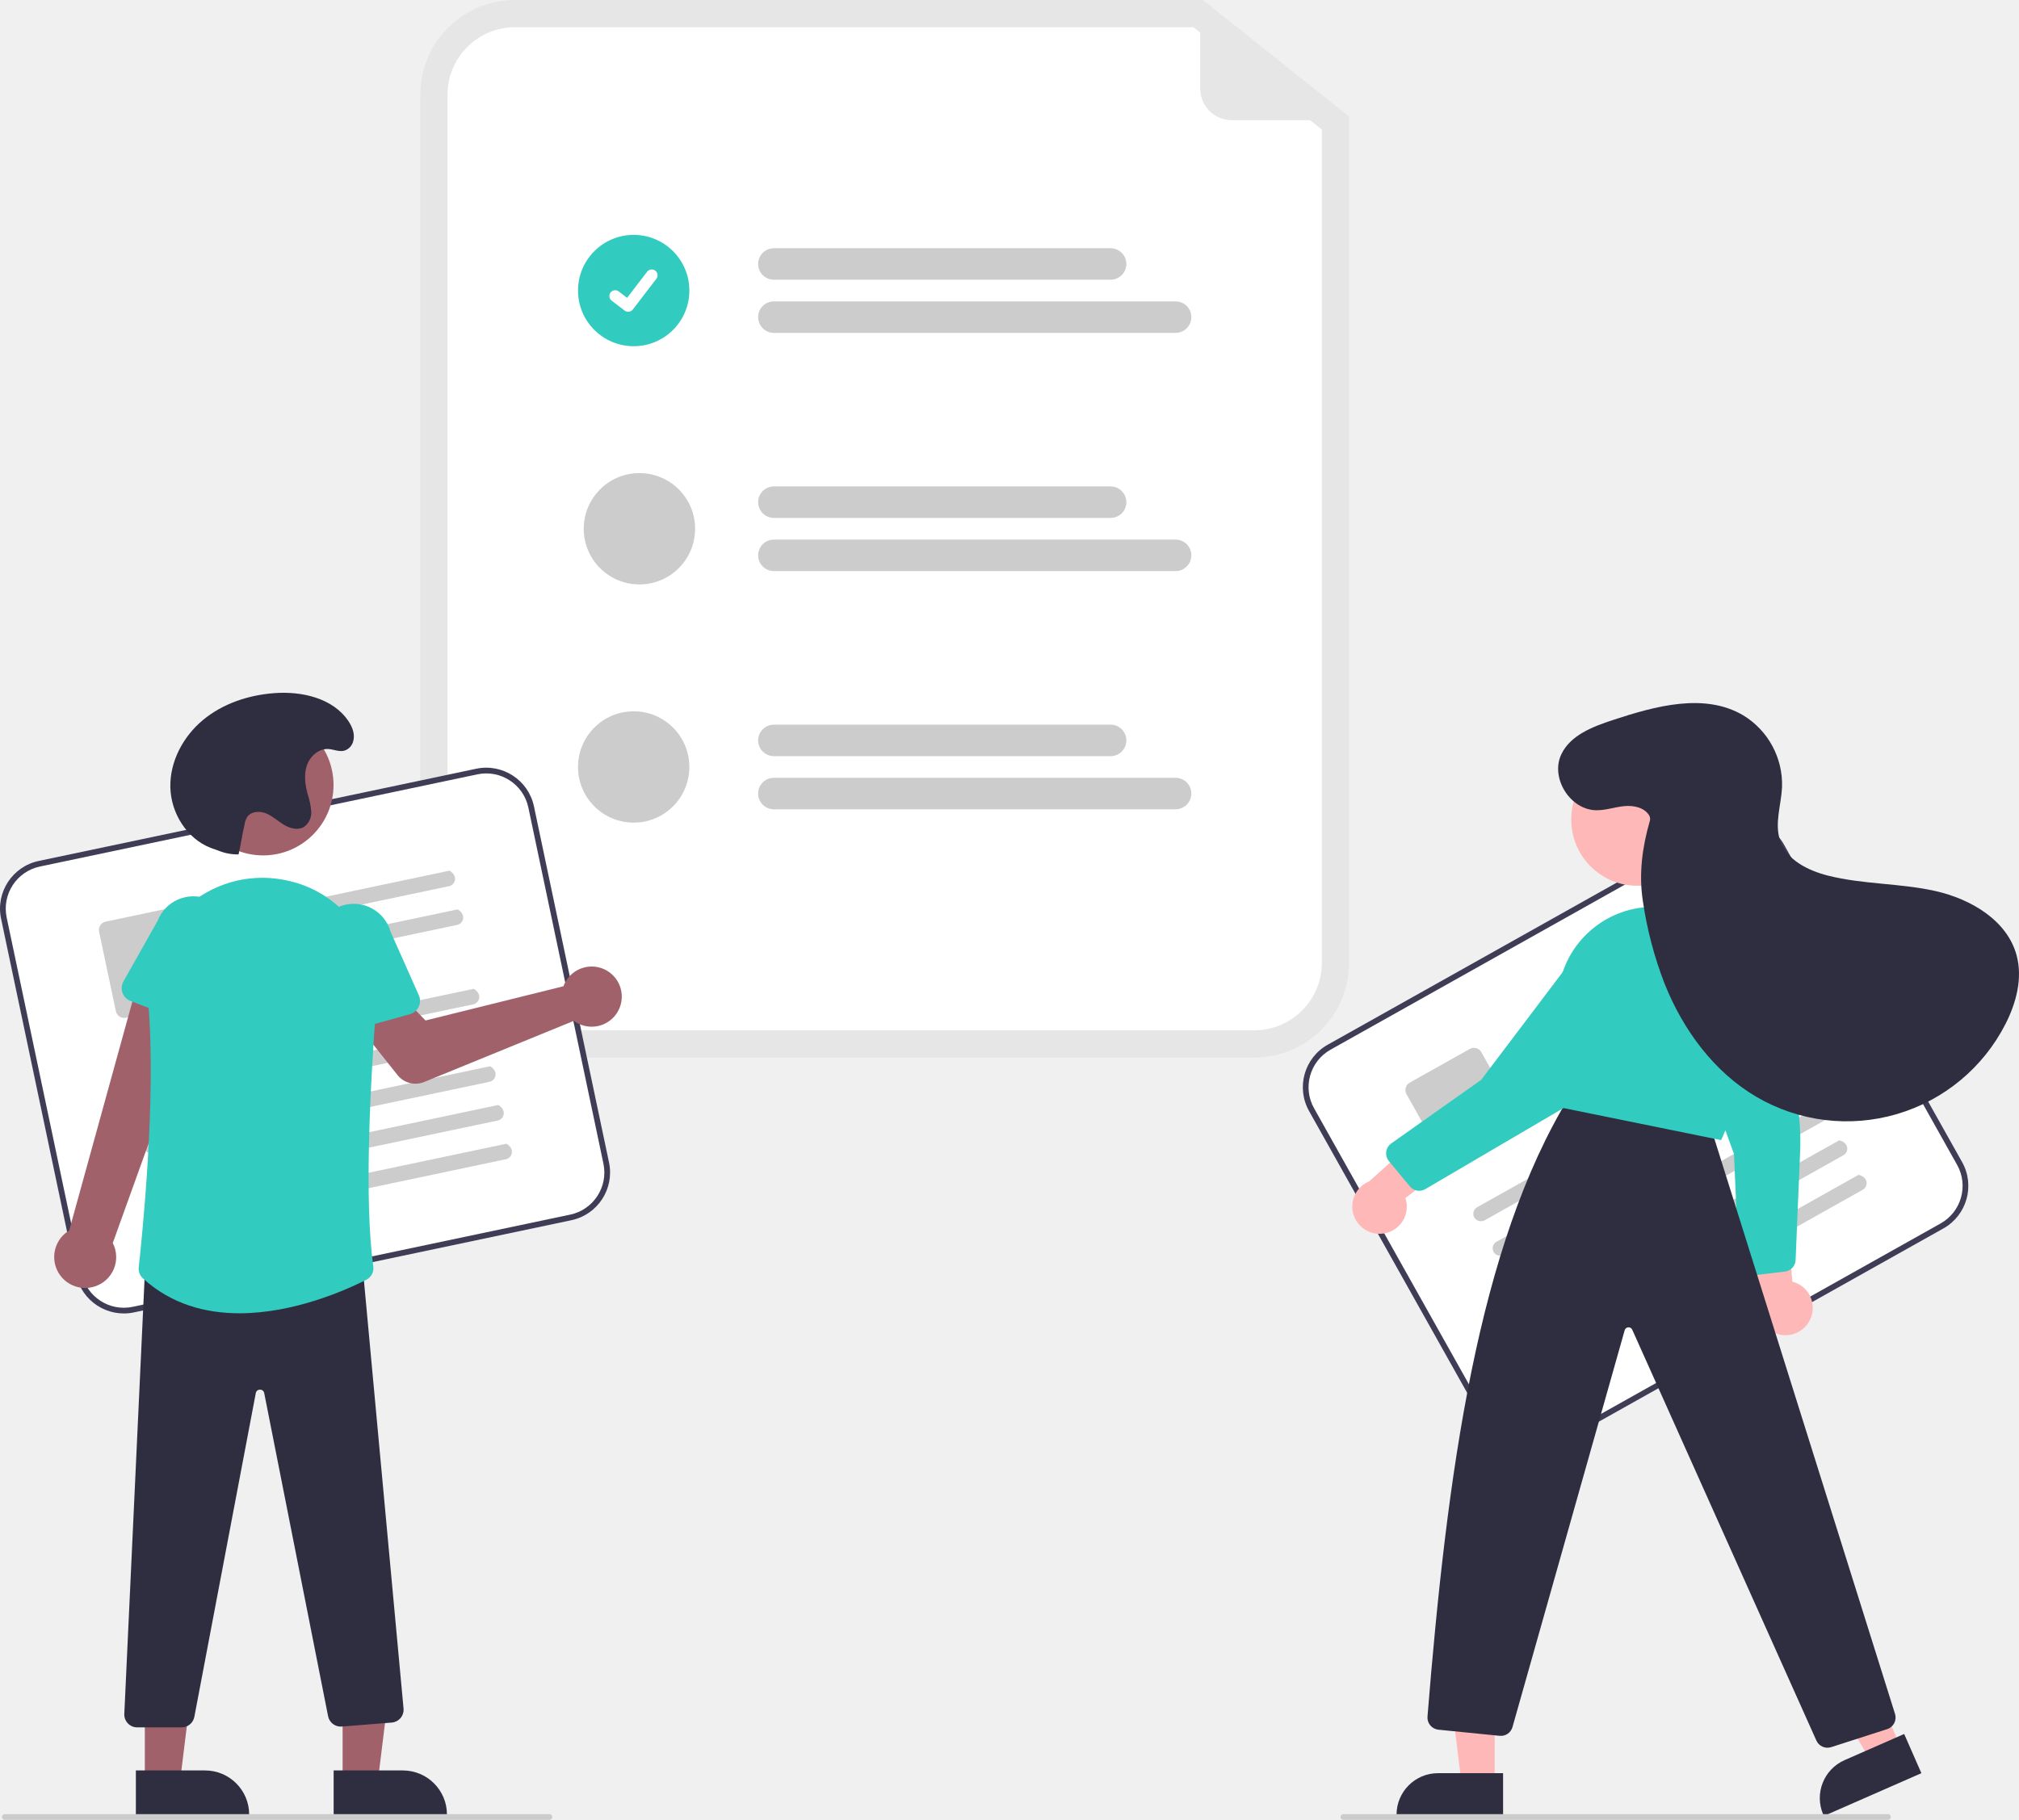
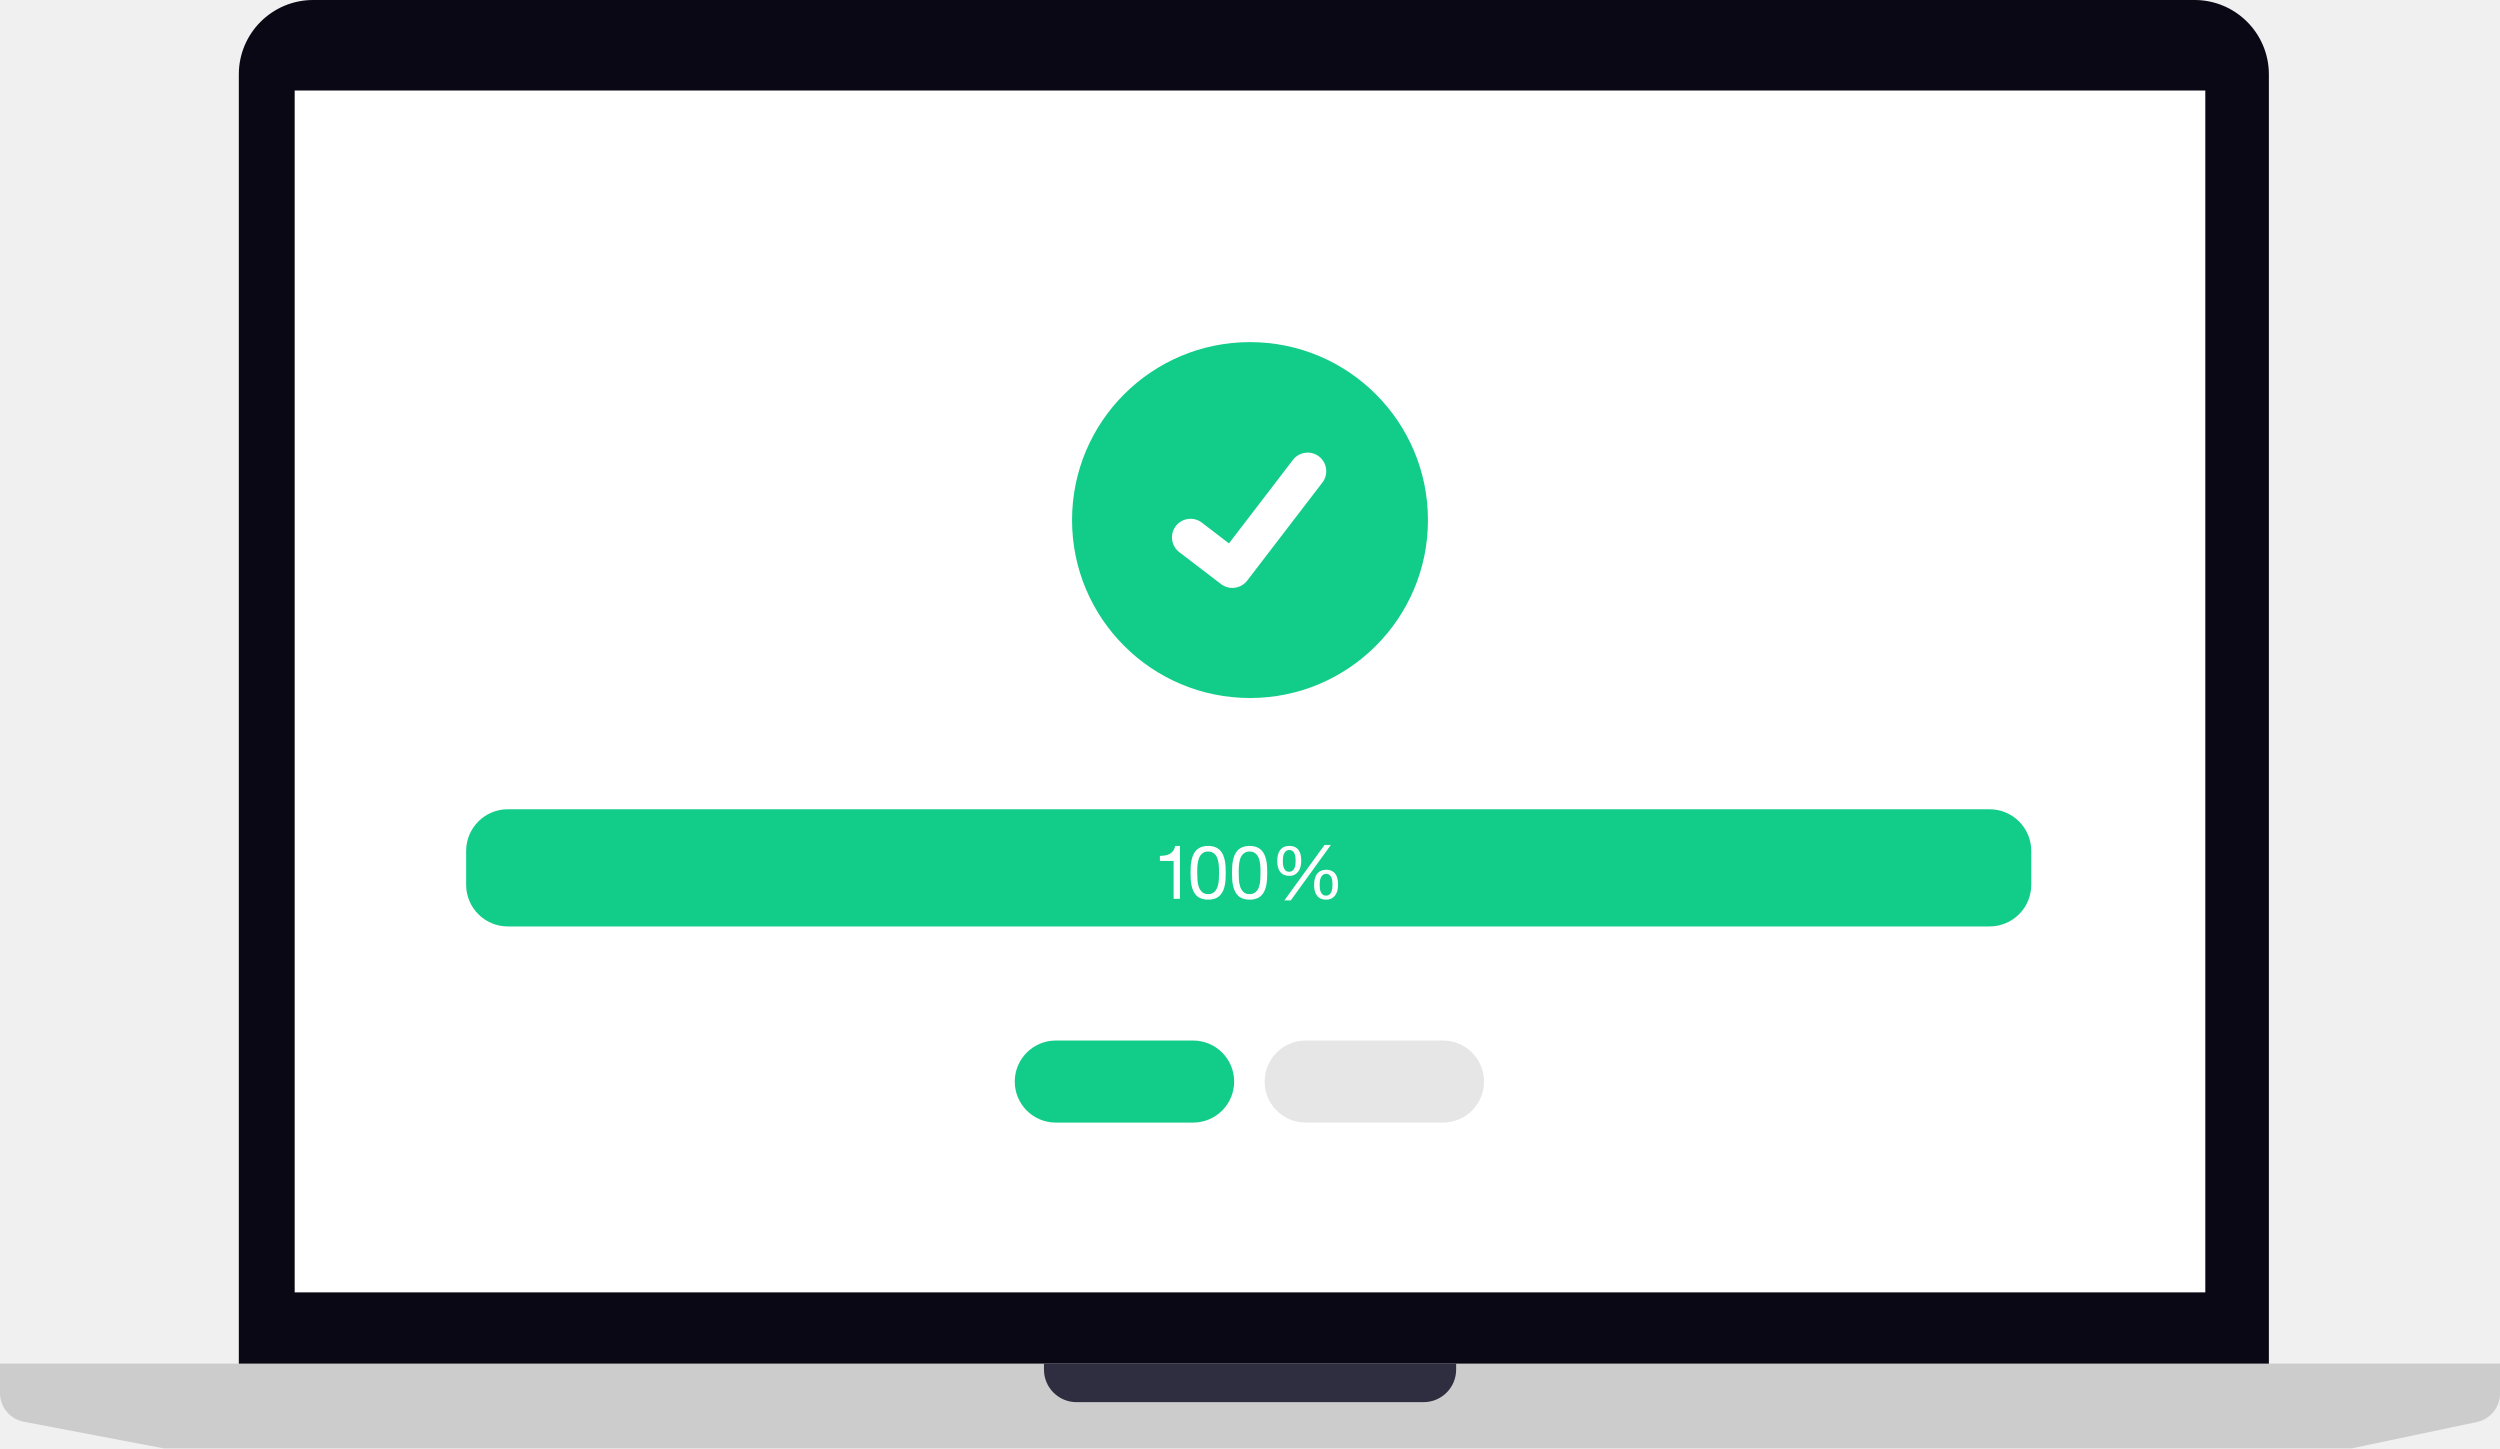
- <svg xmlns="http://www.w3.org/2000/svg" width="704.362" height="635" viewBox="0 0 704.362 635" role="img" artist="Katerina Limpitsouni" source="https://undraw.co/">
-   <path d="M685.451,501.5h-258a33.037,33.037,0,0,1-33-33v-303a33.037,33.037,0,0,1,33-33H667.478l50.973,40.629V468.5A33.037,33.037,0,0,1,685.451,501.5Z" transform="translate(-247.8189 -132.5)" fill="#e6e6e6" />
-   <path d="M427.451,142a23.527,23.527,0,0,0-23.5,23.5v303a23.527,23.527,0,0,0,23.5,23.5h258a23.527,23.527,0,0,0,23.5-23.5V177.706L664.155,142Z" transform="translate(-247.8189 -132.5)" fill="#fff" />
-   <path d="M635.27,230.104H517.806a5.495,5.495,0,1,1,0-10.991h117.464a5.495,5.495,0,1,1,0,10.991Z" transform="translate(-247.8189 -132.5)" fill="#ccc" />
-   <path d="M657.939,248.651H517.806a5.495,5.495,0,1,1,0-10.991H657.939a5.495,5.495,0,1,1,0,10.991Z" transform="translate(-247.8189 -132.5)" fill="#ccc" />
-   <path d="M635.27,313.222H517.806a5.495,5.495,0,1,1,0-10.991h117.464a5.495,5.495,0,1,1,0,10.991Z" transform="translate(-247.8189 -132.5)" fill="#ccc" />
-   <path d="M657.939,331.769H517.806a5.495,5.495,0,1,1,0-10.991H657.939a5.495,5.495,0,1,1,0,10.991Z" transform="translate(-247.8189 -132.5)" fill="#ccc" />
-   <path d="M635.27,396.34H517.806a5.495,5.495,0,1,1,0-10.991h117.464a5.495,5.495,0,1,1,0,10.991Z" transform="translate(-247.8189 -132.5)" fill="#ccc" />
-   <path d="M657.939,414.886H517.806a5.495,5.495,0,0,1,0-10.991H657.939a5.495,5.495,0,1,1,0,10.991Z" transform="translate(-247.8189 -132.5)" fill="#ccc" />
-   <circle id="b6fa6563-5e20-492f-ac6f-1d924df782c1" data-name="Ellipse 44" cx="221.073" cy="101.382" r="19.423" fill="#31ccbf" />
-   <path id="bcd12bac-9f30-4deb-ae50-48c1cb737c9b-969" data-name="Path 395" d="M466.967,241.292a2.014,2.014,0,0,1-1.212-.403l-.022-.016-4.565-3.492a2.029,2.029,0,0,1,2.468-3.22l2.957,2.267,6.987-9.115a2.028,2.028,0,0,1,2.843-.376l.001 0-.043.06.045-.06a2.03,2.03,0,0,1,.375,2.843l-8.218,10.716a2.029,2.029,0,0,1-1.613.791Z" transform="translate(-247.8189 -132.5)" fill="#fff" />
-   <circle id="b95850ed-3210-4af9-b38f-3ce1288a2453" data-name="Ellipse 44" cx="223.073" cy="184.5" r="19.423" fill="#ccc" />
-   <circle id="b1885188-7f5c-4441-a082-07b02d322a90" data-name="Ellipse 44" cx="221.073" cy="267.618" r="19.423" fill="#ccc" />
-   <path d="M717.459,174.436h-39.929a10.991,10.991,0,0,1-10.991-10.991v-29.491a.687.687,0,0,1,1.113-.538l50.233,39.795A.687.687,0,0,1,717.459,174.436Z" transform="translate(-247.8189 -132.5)" fill="#e6e6e6" />
-   <path d="M447.167,558.272,294.521,590.447A17.019,17.019,0,0,1,274.38,577.319l-26.194-124.269a17.019,17.019,0,0,1,13.128-20.141l152.646-32.175a17.019,17.019,0,0,1,20.141,13.128L460.295,538.131A17.019,17.019,0,0,1,447.167,558.272Z" transform="translate(-247.8189 -132.5)" fill="#fff" />
-   <path d="M447.167,558.272,294.521,590.447A17.019,17.019,0,0,1,274.38,577.319l-26.194-124.269a17.019,17.019,0,0,1,13.128-20.141l152.646-32.175a17.019,17.019,0,0,1,20.141,13.128L460.295,538.131A17.019,17.019,0,0,1,447.167,558.272ZM261.727,434.866a15.017,15.017,0,0,0-11.584,17.771l26.194,124.269a15.017,15.017,0,0,0,17.771,11.584L446.754,556.315A15.017,15.017,0,0,0,458.338,538.544l-26.194-124.269a15.017,15.017,0,0,0-17.771-11.584Z" transform="translate(-247.8189 -132.5)" fill="#3f3d56" />
-   <path id="b3d30341-bfe2-418c-85c9-1bd82b5f5e0c-970" data-name="Path 411" d="M404.476,441.709l-77.038,16.238a2.731,2.731,0,0,1-3.229-1.863,2.631,2.631,0,0,1,1.999-3.254l78.42-16.53c3.062,1.726,2.094,4.935-.152,5.409Z" transform="translate(-247.8189 -132.5)" fill="#ccc" />
-   <path id="ba7e3b3b-1e3b-4053-b678-ceb2b593f6ee-971" data-name="Path 412" d="M407.324,455.222l-77.038,16.238a2.731,2.731,0,0,1-3.229-1.863,2.631,2.631,0,0,1,1.999-3.254l78.42-16.53c3.062,1.726,2.094,4.935-.152,5.409Z" transform="translate(-247.8189 -132.5)" fill="#ccc" />
-   <path id="f6076b75-2d9c-4839-8b09-e00257d358cf-972" data-name="Path 413" d="M315.254,482.665l-23.511,4.956a2.962,2.962,0,0,1-3.506-2.285L282.389,457.59a2.962,2.962,0,0,1,2.285-3.506l23.511-4.956a2.963,2.963,0,0,1,3.506,2.285L317.539,479.159a2.962,2.962,0,0,1-2.285,3.506Z" transform="translate(-247.8189 -132.5)" fill="#ccc" />
-   <path id="acc57b87-b2e4-43d3-aa96-a8e2462d330c-973" data-name="Path 414" d="M412.932,482.937,295.358,507.72a2.731,2.731,0,0,1-3.229-1.863,2.631,2.631,0,0,1,1.999-3.254l118.958-25.074c3.062,1.726,2.094,4.935-.152,5.409Z" transform="translate(-247.8189 -132.5)" fill="#ccc" />
-   <path id="e5415755-f7b6-4857-8e09-1413b7f93e97-974" data-name="Path 415" d="M415.781,496.454,298.207,521.237a2.731,2.731,0,0,1-3.229-1.863,2.631,2.631,0,0,1,1.999-3.254l118.958-25.074c3.062,1.726,2.094,4.935-.152,5.409Z" transform="translate(-247.8189 -132.5)" fill="#ccc" />
-   <path id="afce3f4d-2700-4434-8207-f3b7a686e1c3-975" data-name="Path 416" d="M418.629,509.962,301.054,534.745a2.731,2.731,0,0,1-3.229-1.863,2.631,2.631,0,0,1,1.999-3.254l118.958-25.074c3.062,1.726,2.094,4.935-.152,5.409Z" transform="translate(-247.8189 -132.5)" fill="#ccc" />
-   <path id="abb1f551-863d-408b-9aec-d87e952e72e4-976" data-name="Path 417" d="M421.478,523.478,303.903,548.261a2.731,2.731,0,0,1-3.229-1.863,2.631,2.631,0,0,1,1.999-3.254l118.958-25.074c3.062,1.726,2.094,4.935-.152,5.409Z" transform="translate(-247.8189 -132.5)" fill="#ccc" />
-   <path id="bbed1b24-9150-4534-8e9c-e5347be55157-977" data-name="Path 418" d="M424.325,536.988,306.75,561.77a2.731,2.731,0,0,1-3.229-1.863,2.631,2.631,0,0,1,1.999-3.254L424.477,531.579c3.062,1.726,2.094,4.935-.152,5.409Z" transform="translate(-247.8189 -132.5)" fill="#ccc" />
-   <path d="M445.08,475.121a10.525,10.525,0,0,0-.683,1.51l-48.133,11.944-8.373-8.663-14.725,10.928,13.333,16.776a8,8,0,0,0,9.289,2.428l52.229-21.342a10.497,10.497,0,1,0-2.936-13.582Z" transform="translate(-247.8189 -132.5)" fill="#a0616a" />
-   <path d="M280.783,581.413a10.743,10.743,0,0,0,6.378-15.188l33.124-92.067-23.004-4.077-25.327,91.781a10.801,10.801,0,0,0,8.828,19.551Z" transform="translate(-247.8189 -132.5)" fill="#a0616a" />
-   <path d="M316.079,490.501l-22.713-8.717a4.817,4.817,0,0,1-2.47-6.863l11.915-21.126a13.377,13.377,0,0,1,24.95,9.66l-5.256,23.598a4.817,4.817,0,0,1-6.427,3.448Z" transform="translate(-247.8189 -132.5)" fill="#31ccbf" />
-   <polygon points="119.525 621.766 131.785 621.765 137.617 574.477 119.523 574.478 119.525 621.766" fill="#a0616a" />
-   <path d="M364.216,750.263l24.144-.001h.001a15.386,15.386,0,0,1,15.386,15.386v.5l-39.531.001Z" transform="translate(-247.8189 -132.5)" fill="#2f2e41" />
-   <polygon points="50.525 621.766 62.785 621.765 68.617 574.477 50.523 574.478 50.525 621.766" fill="#a0616a" />
-   <path d="M295.216,750.263l24.144-.001h.001a15.386,15.386,0,0,1,15.386,15.386v.5l-39.531.001Z" transform="translate(-247.8189 -132.5)" fill="#2f2e41" />
-   <path d="M311.196,735.233H295.682a4.5,4.5,0,0,1-4.495-4.714l7.369-158.332.464-.013,74.919-1.953L388.6,728.644a4.5,4.5,0,0,1-4.121,4.911l-17.426,1.394a4.502,4.502,0,0,1-4.767-3.582L339.995,618.59a1.454,1.454,0,0,0-1.469-1.199h-.006a1.454,1.454,0,0,0-1.466,1.211l-21.443,113A4.51,4.51,0,0,1,311.196,735.233Z" transform="translate(-247.8189 -132.5)" fill="#2f2e41" />
-   <circle cx="91.797" cy="273.914" r="24.561" fill="#a0616a" />
-   <path d="M331.38,590.742c-11.706,0-23.73-3.077-33.698-12.175a4.552,4.552,0,0,1-1.469-3.85c1.067-9.586,6.242-59.081,3.328-92.144A40.02,40.02,0,0,1,312.496,449.269a39.598,39.598,0,0,1,33.962-9.834h0c.306.055.612.112.918.171,19.664,3.806,33.326,22.004,31.78,42.331-2.256,29.66-4.278,69.779-1.103,92.468a4.493,4.493,0,0,1-2.415,4.637C368.414,582.692,350.312,590.742,331.38,590.742Z" transform="translate(-247.8189 -132.5)" fill="#31ccbf" />
-   <path d="M363.429,492.268A4.812,4.812,0,0,1,361.32,488.857l-2.992-23.99a13.377,13.377,0,0,1,25.754-7.248l9.856,22.161a4.817,4.817,0,0,1-3.11,6.598l-23.437,6.522A4.811,4.811,0,0,1,363.429,492.268Z" transform="translate(-247.8189 -132.5)" fill="#31ccbf" />
-   <path d="M331.042,430.628a17.598,17.598,0,0,1-6.797-1.23c-.951-.367-1.939-.668-2.889-1.035-8.387-3.24-13.911-12.172-14.109-21.16s4.457-17.713,11.369-23.462,15.865-8.701,24.83-9.384c9.657-.735,20.53,1.714,25.926,9.756,1.436,2.141,2.441,4.738,1.59,7.322a4.686,4.686,0,0,1-1.32,2.028c-2.41,2.144-4.812.532-7.269.389-3.377-.196-6.409,2.537-7.499,5.739s-.61,6.727.27,9.992a24.962,24.962,0,0,1,1.258,6.076,6.108,6.108,0,0,1-2.531,5.379c-2.11,1.275-4.881.537-6.992-.736s-3.935-3.044-6.216-3.981-5.344-.729-6.671,1.348a7.379,7.379,0,0,0-.843,2.435c-1.19,5.421-.916,5.102-2.106,10.523Z" transform="translate(-247.8189 -132.5)" fill="#2f2e41" />
-   <path d="M439.487,767.5h-190a1,1,0,0,1,0-2h190a1,1,0,1,1,0,2Z" transform="translate(-247.8189 -132.5)" fill="#ccc" />
-   <path d="M925.831,561.129,789.773,637.447a17.019,17.019,0,0,1-23.143-6.51l-62.13-110.765A17.019,17.019,0,0,1,711.01,497.028l136.058-76.317a17.019,17.019,0,0,1,23.143,6.51L932.341,537.986A17.019,17.019,0,0,1,925.831,561.129Z" transform="translate(-247.8189 -132.5)" fill="#fff" />
-   <path d="M925.831,561.129,789.773,637.447a17.019,17.019,0,0,1-23.143-6.51l-62.13-110.765A17.019,17.019,0,0,1,711.01,497.028l136.058-76.317a17.019,17.019,0,0,1,23.143,6.51L932.341,537.986A17.019,17.019,0,0,1,925.831,561.129ZM711.988,498.773a15.017,15.017,0,0,0-5.744,20.421l62.13,110.765a15.017,15.017,0,0,0,20.421,5.744l136.058-76.317a15.017,15.017,0,0,0,5.744-20.421l-62.13-110.765a15.017,15.017,0,0,0-20.421-5.744Z" transform="translate(-247.8189 -132.5)" fill="#3f3d56" />
-   <path id="b4188fdd-8694-46fd-b6a9-2365408da1f7-978" data-name="Path 411" d="M850.26,462.648,781.594,501.165a2.731,2.731,0,0,1-3.638-.813,2.631,2.631,0,0,1,.935-3.703l69.898-39.207c3.438.732,3.473,4.084,1.471,5.207Z" transform="translate(-247.8189 -132.5)" fill="#ccc" />
-   <path id="e79bc6ad-6d6d-496e-bd80-f918a84d8140-979" data-name="Path 412" d="M857.016,474.693,788.35,513.209a2.731,2.731,0,0,1-3.638-.813,2.631,2.631,0,0,1,.935-3.703l69.898-39.207c3.438.732,3.473,4.084,1.471,5.207Z" transform="translate(-247.8189 -132.5)" fill="#ccc" />
-   <path id="b0898467-4323-4072-9ee9-29d386bbe07d-980" data-name="Path 413" d="M777.353,528.393l-20.956,11.755a2.962,2.962,0,0,1-4.028-1.133L738.496,514.285a2.962,2.962,0,0,1,1.133-4.028l20.956-11.755a2.963,2.963,0,0,1,4.028,1.133L778.486,524.365a2.962,2.962,0,0,1-1.133,4.028Z" transform="translate(-247.8189 -132.5)" fill="#ccc" />
-   <path id="aea6c33f-bf9b-47d5-9d2e-017fc614339c-981" data-name="Path 414" d="M870.65,499.466,765.852,558.249a2.731,2.731,0,0,1-3.638-.813,2.631,2.631,0,0,1,.935-3.703L869.179,494.259c3.438.732,3.473,4.084,1.471,5.207Z" transform="translate(-247.8189 -132.5)" fill="#ccc" />
-   <path id="b16b06d0-f954-457b-b4c1-332719c9f6d6-982" data-name="Path 415" d="M877.408,511.514,772.61,570.297a2.731,2.731,0,0,1-3.638-.813,2.631,2.631,0,0,1,.935-3.703l106.03-59.474c3.438.732,3.473,4.084,1.471,5.207Z" transform="translate(-247.8189 -132.5)" fill="#ccc" />
-   <path id="b3c0d144-cc2c-4ac0-a007-a1ff15c76ba0-983" data-name="Path 416" d="M884.161,523.554,779.364,582.337a2.731,2.731,0,0,1-3.638-.813,2.631,2.631,0,0,1,.935-3.703L882.69,518.347c3.438.732,3.473,4.084,1.471,5.207Z" transform="translate(-247.8189 -132.5)" fill="#ccc" />
-   <path id="b05e8afe-5132-428a-bb53-4b9505cb52a3-984" data-name="Path 417" d="M890.919,535.602,786.121,594.385a2.731,2.731,0,0,1-3.638-.813,2.631,2.631,0,0,1,.935-3.703L889.448,530.394c3.438.732,3.473,4.084,1.471,5.207Z" transform="translate(-247.8189 -132.5)" fill="#ccc" />
-   <path id="a26c59cb-bc72-4a1e-9571-41d1cd64f8ea-985" data-name="Path 418" d="M897.673,547.643,792.875,606.426a2.731,2.731,0,0,1-3.638-.813,2.631,2.631,0,0,1,.935-3.703L896.202,542.436c3.438.732,3.473,4.084,1.471,5.207Z" transform="translate(-247.8189 -132.5)" fill="#ccc" />
-   <path d="M879.39,592.766a9.454,9.454,0,0,0-6.28-13.065l-2.85-33.474-13.706,10.813,4.808,30.13A9.505,9.505,0,0,0,879.39,592.766Z" transform="translate(-247.8189 -132.5)" fill="#ffb8b8" />
-   <path d="M870.519,576.195l-11.383,1.358a4.231,4.231,0,0,1-4.727-4.018l-1.66-38.402L831.171,476.186a12.148,12.148,0,0,1,.641-11.567,15.878,15.878,0,0,1,1.808-2.333,12.109,12.109,0,0,1,10.562-3.75,12.626,12.626,0,0,1,9.483,6.59l14.072,29.487a83.765,83.765,0,0,1,8.094,39.573l-1.587,37.988a4.228,4.228,0,0,1-3.67,4.015Z" transform="translate(-247.8189 -132.5)" fill="#31ccbf" />
-   <polygon points="663.126 609.664 652.572 614.296 629.682 575.793 645.258 568.956 663.126 609.664" fill="#ffb8b8" />
-   <path d="M918.127,751.213l-34.03,14.937-.189-.43a14.465,14.465,0,0,1,7.431-19.06l.001-0,20.784-9.123Z" transform="translate(-247.8189 -132.5)" fill="#2f2e41" />
-   <polygon points="521.437 622.477 509.911 622.477 504.428 578.02 521.439 578.021 521.437 622.477" fill="#ffb8b8" />
-   <path d="M772.195,766.15l-37.164-.001v-.47a14.465,14.465,0,0,1,14.465-14.465h.001l22.698.001Z" transform="translate(-247.8189 -132.5)" fill="#2f2e41" />
-   <path d="M881.471,739.779,817.265,596.496a1.41,1.41,0,0,0-2.656.188L775.488,735.078a4.206,4.206,0,0,1-4.503,3.1L749.619,736.042a4.255,4.255,0,0,1-3.798-4.552c6.796-84.524,17.509-164.297,49.602-216.52l.171-.278,48.544,9.519L908.945,730.585a4.249,4.249,0,0,1-2.751,5.264l-19.543,6.282a4.215,4.215,0,0,1-5.179-2.352Z" transform="translate(-247.8189 -132.5)" fill="#2f2e41" />
-   <circle cx="571.237" cy="285.983" r="23.091" fill="#ffb8b8" />
-   <path d="M792.439,518.968l-.294-.061-.069-.292c-3.111-13.135-3.185-27.47-.221-42.605a33.468,33.468,0,0,1,33.508-27.075h0a33.523,33.523,0,0,1,32.818,32.231c.99,26.032-9.649,48.6-9.756,48.825l-.158.331Z" transform="translate(-247.8189 -132.5)" fill="#31ccbf" />
-   <path d="M730.539,562.897a9.454,9.454,0,0,0,7.582-12.355l26.596-20.526L748.204,524.35l-22.724,20.36a9.505,9.505,0,0,0,5.06,18.187Z" transform="translate(-247.8189 -132.5)" fill="#ffb8b8" />
-   <path d="M745.066,547.417a4.215,4.215,0,0,1-5.401-.953l-7.306-8.834a4.23,4.23,0,0,1,.817-6.15l31.383-22.194,37.866-50.065a12.147,12.147,0,0,1,10.072-5.726,15.846,15.846,0,0,1,2.939.256h0a12.106,12.106,0,0,1,8.873,6.848,12.625,12.625,0,0,1-.403,11.54l-28.038,45.407-.061.099Z" transform="translate(-247.8189 -132.5)" fill="#31ccbf" />
-   <path d="M823.185,417.051c-1.702-2.799-5.457-3.59-8.718-3.271s-6.431,1.465-9.708,1.44c-9.097-.071-16.119-11.158-12.294-19.412,3.137-6.769,10.97-9.742,18.057-12.075,14.858-4.891,31.925-9.591,45.408-1.66a28.214,28.214,0,0,1,13.58,25.14c-.303,6.242-2.694,12.653-.672,18.566,2.332,6.822,9.727,10.481,16.716,12.252,12.251,3.104,25.167,2.604,37.494,5.387s24.959,10.175,28.282,22.368c2.183,8.009-.095,16.63-3.867,24.025a62.223,62.223,0,0,1-86.805,25.461c-14.903-8.702-25.662-23.409-32.076-39.43a132.03,132.03,0,0,1-7.632-29c-1.437-9.291-.218-18.68,2.384-27.714A2.547,2.547,0,0,0,823.185,417.051Z" transform="translate(-247.8189 -132.5)" fill="#2f2e41" />
-   <path d="M906.487,767.5h-190a1,1,0,0,1,0-2h190a1,1,0,1,1,0,2Z" transform="translate(-247.8189 -132.5)" fill="#ccc" />
+ <svg xmlns="http://www.w3.org/2000/svg" width="960" height="556.179" viewBox="0 0 960 556.179" role="img" artist="Katerina Limpitsouni" source="https://undraw.co/">
+   <g transform="translate(-651 -312)">
+     <g transform="translate(651 312)">
+       <path d="M1056.977,597.719H277.44V87.8A28.554,28.554,0,0,1,305.958,59.29h722.5A28.553,28.553,0,0,1,1056.977,87.8Z" transform="translate(-185.731 -59.29)" fill="#090814" />
+       <rect width="733.682" height="461.51" transform="translate(113.158 34.761)" fill="#fff" />
+       <path d="M1118.565,445.838H278.307L224.523,435.6a11.186,11.186,0,0,1-9.083-10.976V413.28h960v11.507a11.218,11.218,0,0,1-8.879,10.932l-48,10.1Z" transform="translate(-215.44 110.341)" fill="#ccc" />
+       <path d="M632.222,428.083H498.932A12.5,12.5,0,0,1,486.454,415.6V413.29H644.728V415.6a12.5,12.5,0,0,1-12.478,12.478Z" transform="translate(-85.57 110.345)" fill="#2f2e41" />
+     </g>
+     <ellipse cx="68.332" cy="68.331" rx="68.332" ry="68.331" transform="translate(1062.668 443.373)" fill="#12cc89" />
+     <path d="M557.156,266.055a7.087,7.087,0,0,1-4.264-1.417l-.076-.057L536.757,252.3a7.137,7.137,0,0,1,8.684-11.33l10.4,7.977,24.579-32.067a7.133,7.133,0,0,1,10-1.321h0l-.152.212.157-.212a7.142,7.142,0,0,1,1.319,10l-28.911,37.7a7.138,7.138,0,0,1-5.676,2.783Z" transform="translate(567.07 271.717)" fill="#fff" />
+     <path d="M16,0H585a16,16,0,0,1,16,16V29a16,16,0,0,1-16,16H16A16,16,0,0,1,0,29V16A16,16,0,0,1,16,0Z" transform="translate(830 622.755)" fill="#12cc89" />
+     <path d="M15.754,0H68.743a15.754,15.754,0,0,1,0,31.507H15.754A15.754,15.754,0,0,1,15.754,0Z" transform="translate(1040.542 711.567)" fill="#12cc89" />
+     <path d="M11.445,6.24V-14.068H9.583a4.465,4.465,0,0,1-.745,1.89A4.017,4.017,0,0,1,7.507-11a5.474,5.474,0,0,1-1.762.587,12.538,12.538,0,0,1-2,.158V-8.31H9.01V6.24Zm6.645-10q0-.745.014-1.647a14.359,14.359,0,0,1,.143-1.8,13.413,13.413,0,0,1,.372-1.762,4.669,4.669,0,0,1,.716-1.5,3.689,3.689,0,0,1,1.189-1.045,3.528,3.528,0,0,1,1.747-.4,3.528,3.528,0,0,1,1.747.4,3.689,3.689,0,0,1,1.189,1.045,4.669,4.669,0,0,1,.716,1.5A13.413,13.413,0,0,1,26.3-7.208a14.359,14.359,0,0,1,.143,1.8q.014.9.014,1.647,0,1.146-.072,2.564a10.792,10.792,0,0,1-.458,2.664,5.031,5.031,0,0,1-1.246,2.105,3.253,3.253,0,0,1-2.406.859,3.253,3.253,0,0,1-2.406-.859A5.031,5.031,0,0,1,18.62,1.471a10.792,10.792,0,0,1-.458-2.664Q18.09-2.611,18.09-3.756Zm-2.578.029q0,1.117.057,2.32A15.789,15.789,0,0,0,15.856.941,11.167,11.167,0,0,0,16.515,3.1a5.823,5.823,0,0,0,1.174,1.79,5.193,5.193,0,0,0,1.876,1.217,7.408,7.408,0,0,0,2.707.444,7.382,7.382,0,0,0,2.721-.444,5.216,5.216,0,0,0,1.862-1.217A5.823,5.823,0,0,0,28.029,3.1,11.167,11.167,0,0,0,28.688.941a15.789,15.789,0,0,0,.286-2.349q.057-1.2.057-2.32t-.057-2.32A15.789,15.789,0,0,0,28.688-8.4a11.517,11.517,0,0,0-.659-2.177,5.777,5.777,0,0,0-1.174-1.8,5.349,5.349,0,0,0-1.876-1.232,7.2,7.2,0,0,0-2.707-.458,7.2,7.2,0,0,0-2.707.458,5.349,5.349,0,0,0-1.876,1.232,5.777,5.777,0,0,0-1.174,1.8A11.517,11.517,0,0,0,15.856-8.4a15.789,15.789,0,0,0-.286,2.349Q15.512-4.845,15.512-3.728Zm18.5-.029q0-.745.014-1.647a14.359,14.359,0,0,1,.143-1.8,13.413,13.413,0,0,1,.372-1.762,4.669,4.669,0,0,1,.716-1.5,3.689,3.689,0,0,1,1.189-1.045,3.528,3.528,0,0,1,1.747-.4,3.528,3.528,0,0,1,1.747.4,3.689,3.689,0,0,1,1.189,1.045,4.669,4.669,0,0,1,.716,1.5,13.412,13.412,0,0,1,.372,1.762,14.36,14.36,0,0,1,.143,1.8q.014.9.014,1.647,0,1.146-.072,2.564a10.793,10.793,0,0,1-.458,2.664A5.031,5.031,0,0,1,40.6,3.576a3.253,3.253,0,0,1-2.406.859,3.253,3.253,0,0,1-2.406-.859,5.031,5.031,0,0,1-1.246-2.105,10.792,10.792,0,0,1-.458-2.664Q34.015-2.611,34.015-3.756Zm-2.578.029q0,1.117.057,2.32A15.789,15.789,0,0,0,31.781.941,11.168,11.168,0,0,0,32.44,3.1a5.823,5.823,0,0,0,1.174,1.79,5.193,5.193,0,0,0,1.876,1.217,7.408,7.408,0,0,0,2.707.444,7.382,7.382,0,0,0,2.721-.444A5.216,5.216,0,0,0,42.78,4.894,5.823,5.823,0,0,0,43.955,3.1,11.167,11.167,0,0,0,44.613.941,15.789,15.789,0,0,0,44.9-1.408q.057-1.2.057-2.32T44.9-6.048A15.789,15.789,0,0,0,44.613-8.4a11.517,11.517,0,0,0-.659-2.177,5.777,5.777,0,0,0-1.174-1.8A5.349,5.349,0,0,0,40.9-13.609a7.2,7.2,0,0,0-2.707-.458,7.2,7.2,0,0,0-2.707.458,5.349,5.349,0,0,0-1.876,1.232,5.777,5.777,0,0,0-1.174,1.8A11.517,11.517,0,0,0,31.781-8.4a15.789,15.789,0,0,0-.286,2.349Q31.438-4.845,31.438-3.728ZM50.943-8.31A11.907,11.907,0,0,1,51.029-9.7a4.658,4.658,0,0,1,.358-1.346,2.845,2.845,0,0,1,.759-1.031,1.918,1.918,0,0,1,1.289-.415,1.907,1.907,0,0,1,1.3.415,2.777,2.777,0,0,1,.73,1.031A4.639,4.639,0,0,1,55.8-9.7q.072.73.072,1.361a12.277,12.277,0,0,1-.086,1.4,4.672,4.672,0,0,1-.358,1.361,2.714,2.714,0,0,1-.759,1.017,2.01,2.01,0,0,1-1.318.4,1.862,1.862,0,0,1-1.275-.415,2.777,2.777,0,0,1-.73-1.031,4.639,4.639,0,0,1-.329-1.346Q50.943-7.68,50.943-8.31ZM48.8-8.253a9.579,9.579,0,0,0,.243,2.205,5.161,5.161,0,0,0,.788,1.8,3.789,3.789,0,0,0,1.432,1.217,4.833,4.833,0,0,0,2.177.444,4.244,4.244,0,0,0,2.12-.487,4.332,4.332,0,0,0,1.418-1.275,5.152,5.152,0,0,0,.8-1.833,9.5,9.5,0,0,0,.243-2.163,11.014,11.014,0,0,0-.215-2.22,4.937,4.937,0,0,0-.745-1.819,3.818,3.818,0,0,0-1.4-1.232,4.756,4.756,0,0,0-2.22-.458,4.654,4.654,0,0,0-2.205.473A3.932,3.932,0,0,0,49.8-12.32a5.259,5.259,0,0,0-.773,1.847A10.35,10.35,0,0,0,48.8-8.253ZM65.093.855a11.909,11.909,0,0,1,.086-1.389,4.658,4.658,0,0,1,.358-1.346A2.845,2.845,0,0,1,66.3-2.911a1.918,1.918,0,0,1,1.289-.415,1.907,1.907,0,0,1,1.3.415,2.777,2.777,0,0,1,.73,1.031,4.639,4.639,0,0,1,.329,1.346q.072.73.072,1.361a12.275,12.275,0,0,1-.086,1.4,4.672,4.672,0,0,1-.358,1.361,2.714,2.714,0,0,1-.759,1.017,2.01,2.01,0,0,1-1.318.4,1.862,1.862,0,0,1-1.275-.415,2.777,2.777,0,0,1-.73-1.031,4.639,4.639,0,0,1-.329-1.346Q65.093,1.485,65.093.855ZM62.945.913a9.578,9.578,0,0,0,.243,2.205,5.012,5.012,0,0,0,.788,1.79,3.84,3.84,0,0,0,1.432,1.2,4.833,4.833,0,0,0,2.177.444,4.349,4.349,0,0,0,2.12-.473,4.188,4.188,0,0,0,1.418-1.26,5.152,5.152,0,0,0,.8-1.833A9.5,9.5,0,0,0,72.168.827a11.014,11.014,0,0,0-.215-2.22,4.937,4.937,0,0,0-.745-1.819,3.818,3.818,0,0,0-1.4-1.232,4.756,4.756,0,0,0-2.22-.458,4.654,4.654,0,0,0-2.205.473,3.932,3.932,0,0,0-1.432,1.275,5.259,5.259,0,0,0-.773,1.847A10.35,10.35,0,0,0,62.945.913Zm4.01-15.353L51.545,6.842h2.463L69.389-14.44Z" transform="translate(1092.656 650.906)" fill="#fff" />
+     <path d="M15.754,0H68.743a15.754,15.754,0,0,1,0,31.507H15.754A15.754,15.754,0,0,1,15.754,0Z" transform="translate(1136.496 711.567)" fill="#e6e6e6" />
+   </g>
</svg>
